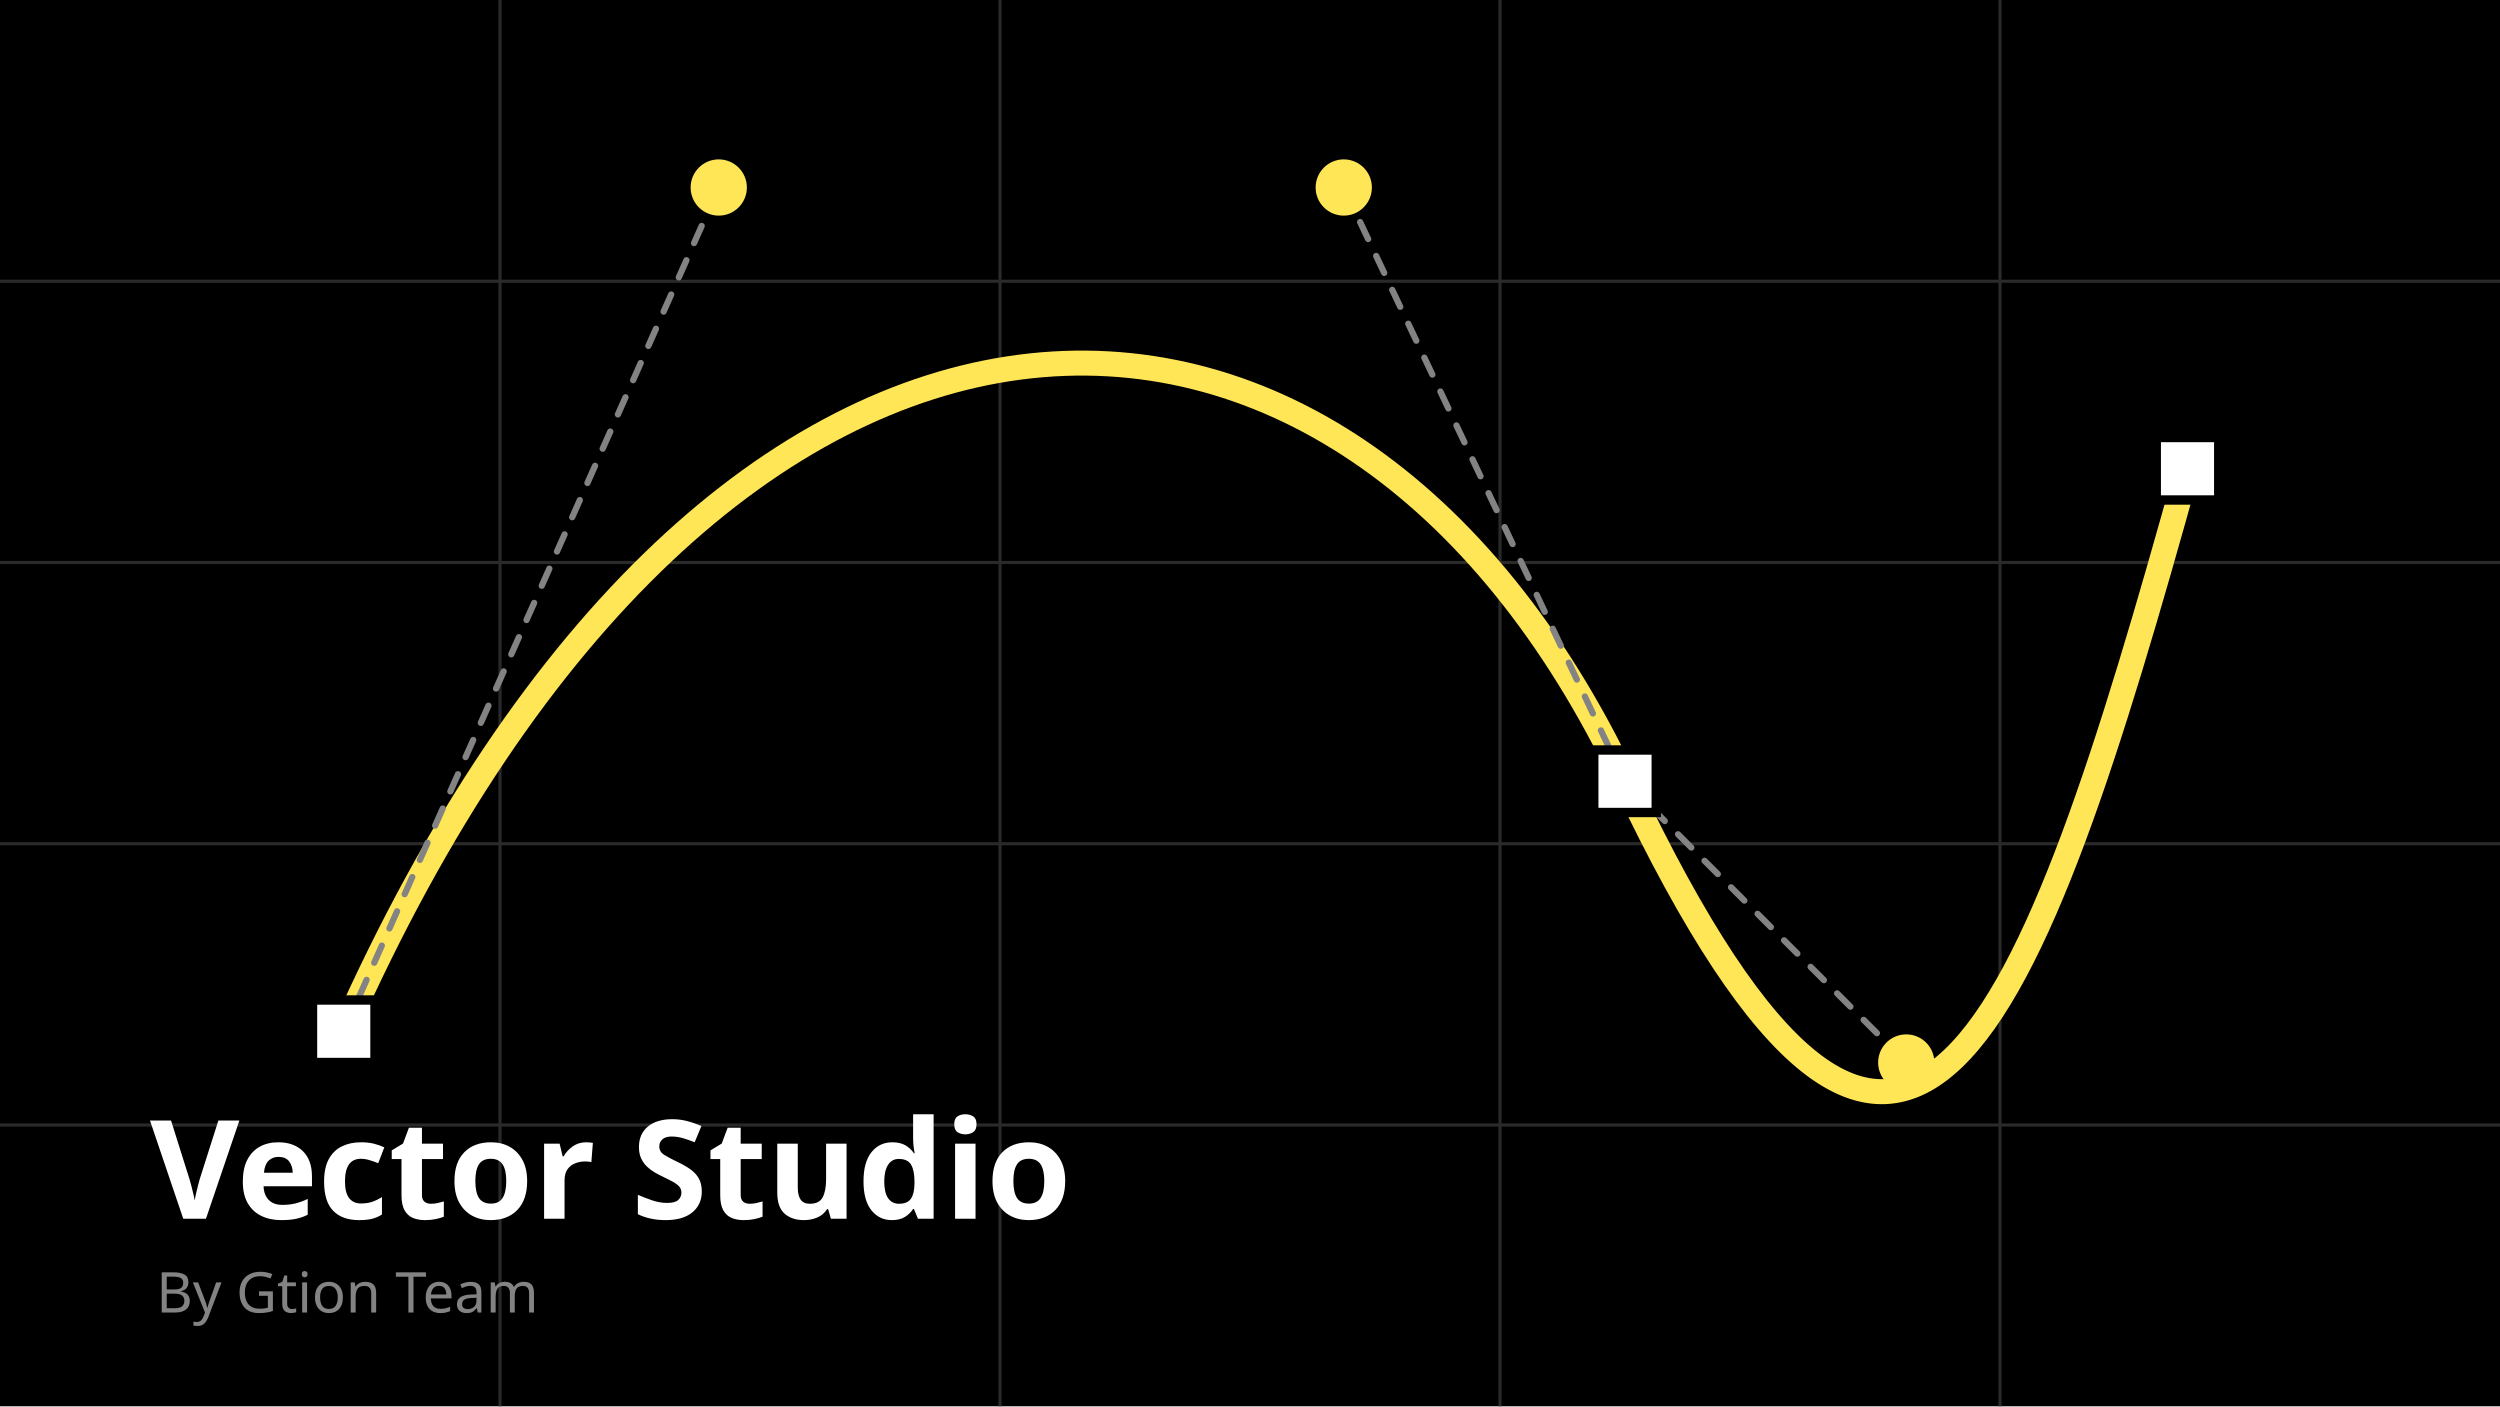
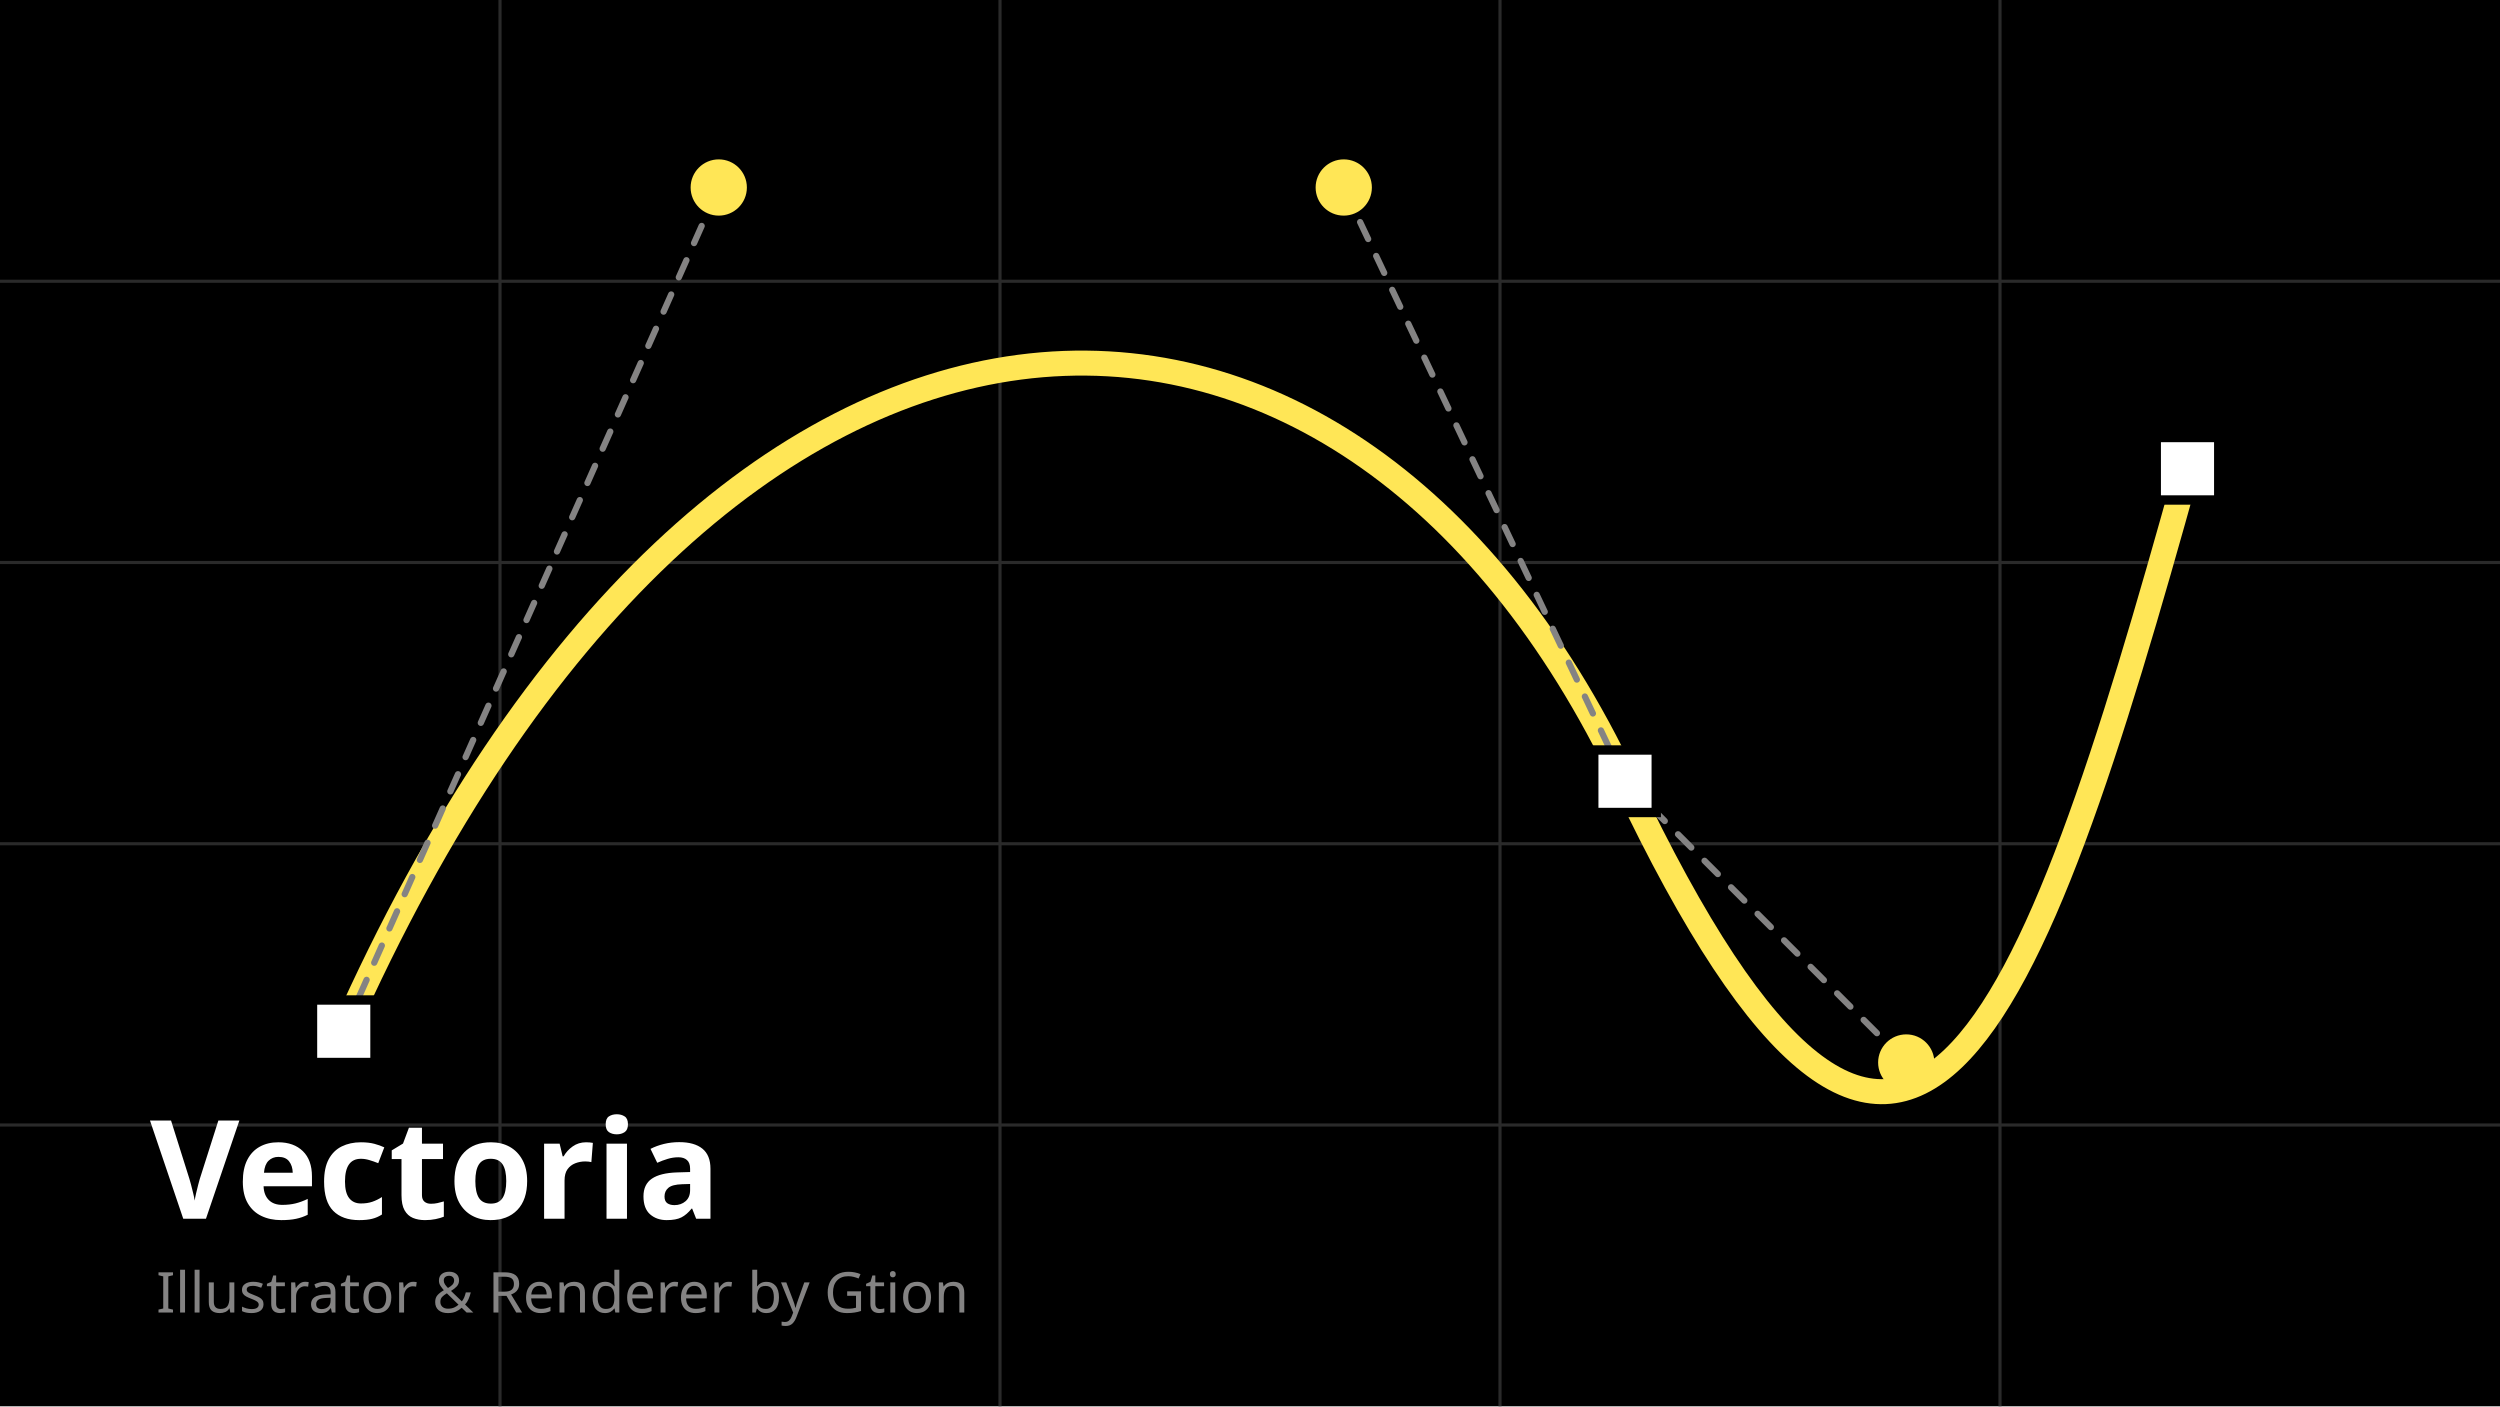
- <svg xmlns="http://www.w3.org/2000/svg" viewBox="0 0 800 450" role="img" aria-label="Vector Studio">
+ <svg xmlns="http://www.w3.org/2000/svg" viewBox="0 0 800 450" role="img" aria-label="Vectoria">
  <rect width="800" height="450" fill="#000" />
  <g stroke="#2a2a2a" stroke-width="1">
    <path d="M0 90H800M0 180H800M0 270H800M0 360H800M160 0V450M320 0V450M480 0V450M640 0V450" />
  </g>
  <g fill="none" stroke-linecap="round">
    <path d="M110 330 C 230 60, 430 60, 520 250 S 650 330, 700 150" stroke="#ffe656" stroke-width="8" />
    <path d="M110 330 L 230 60 M520 250 L 430 60 M520 250 L 610 340" stroke="#848383" stroke-width="2" stroke-dasharray="6 6" />
  </g>
  <g fill="#fff" stroke="#000" stroke-width="3">
    <rect x="100" y="320" width="20" height="20" />
    <rect x="510" y="240" width="20" height="20" />
    <rect x="690" y="140" width="20" height="20" />
  </g>
  <g fill="#ffe656">
    <circle cx="230" cy="60" r="9" />
    <circle cx="430" cy="60" r="9" />
    <circle cx="610" cy="340" r="9" />
  </g>
-   <text x="48" y="390" fill="#fff" font-family="Poppins, 'Noto Sans', Arial, sans-serif" font-weight="700" font-size="44">Vector Studio</text>
-   <text x="50" y="420" fill="#848383" font-family="'Noto Sans', Arial, sans-serif" font-size="18">By Gtion Team</text>
+   <text x="48" y="390" fill="#fff" font-family="Poppins, 'Noto Sans', Arial, sans-serif" font-weight="700" font-size="44">Vectoria</text>
+   <text x="50" y="420" fill="#848383" font-family="'Noto Sans', Arial, sans-serif" font-size="18">Illustrator &amp; Renderer by Gtion</text>
</svg>
